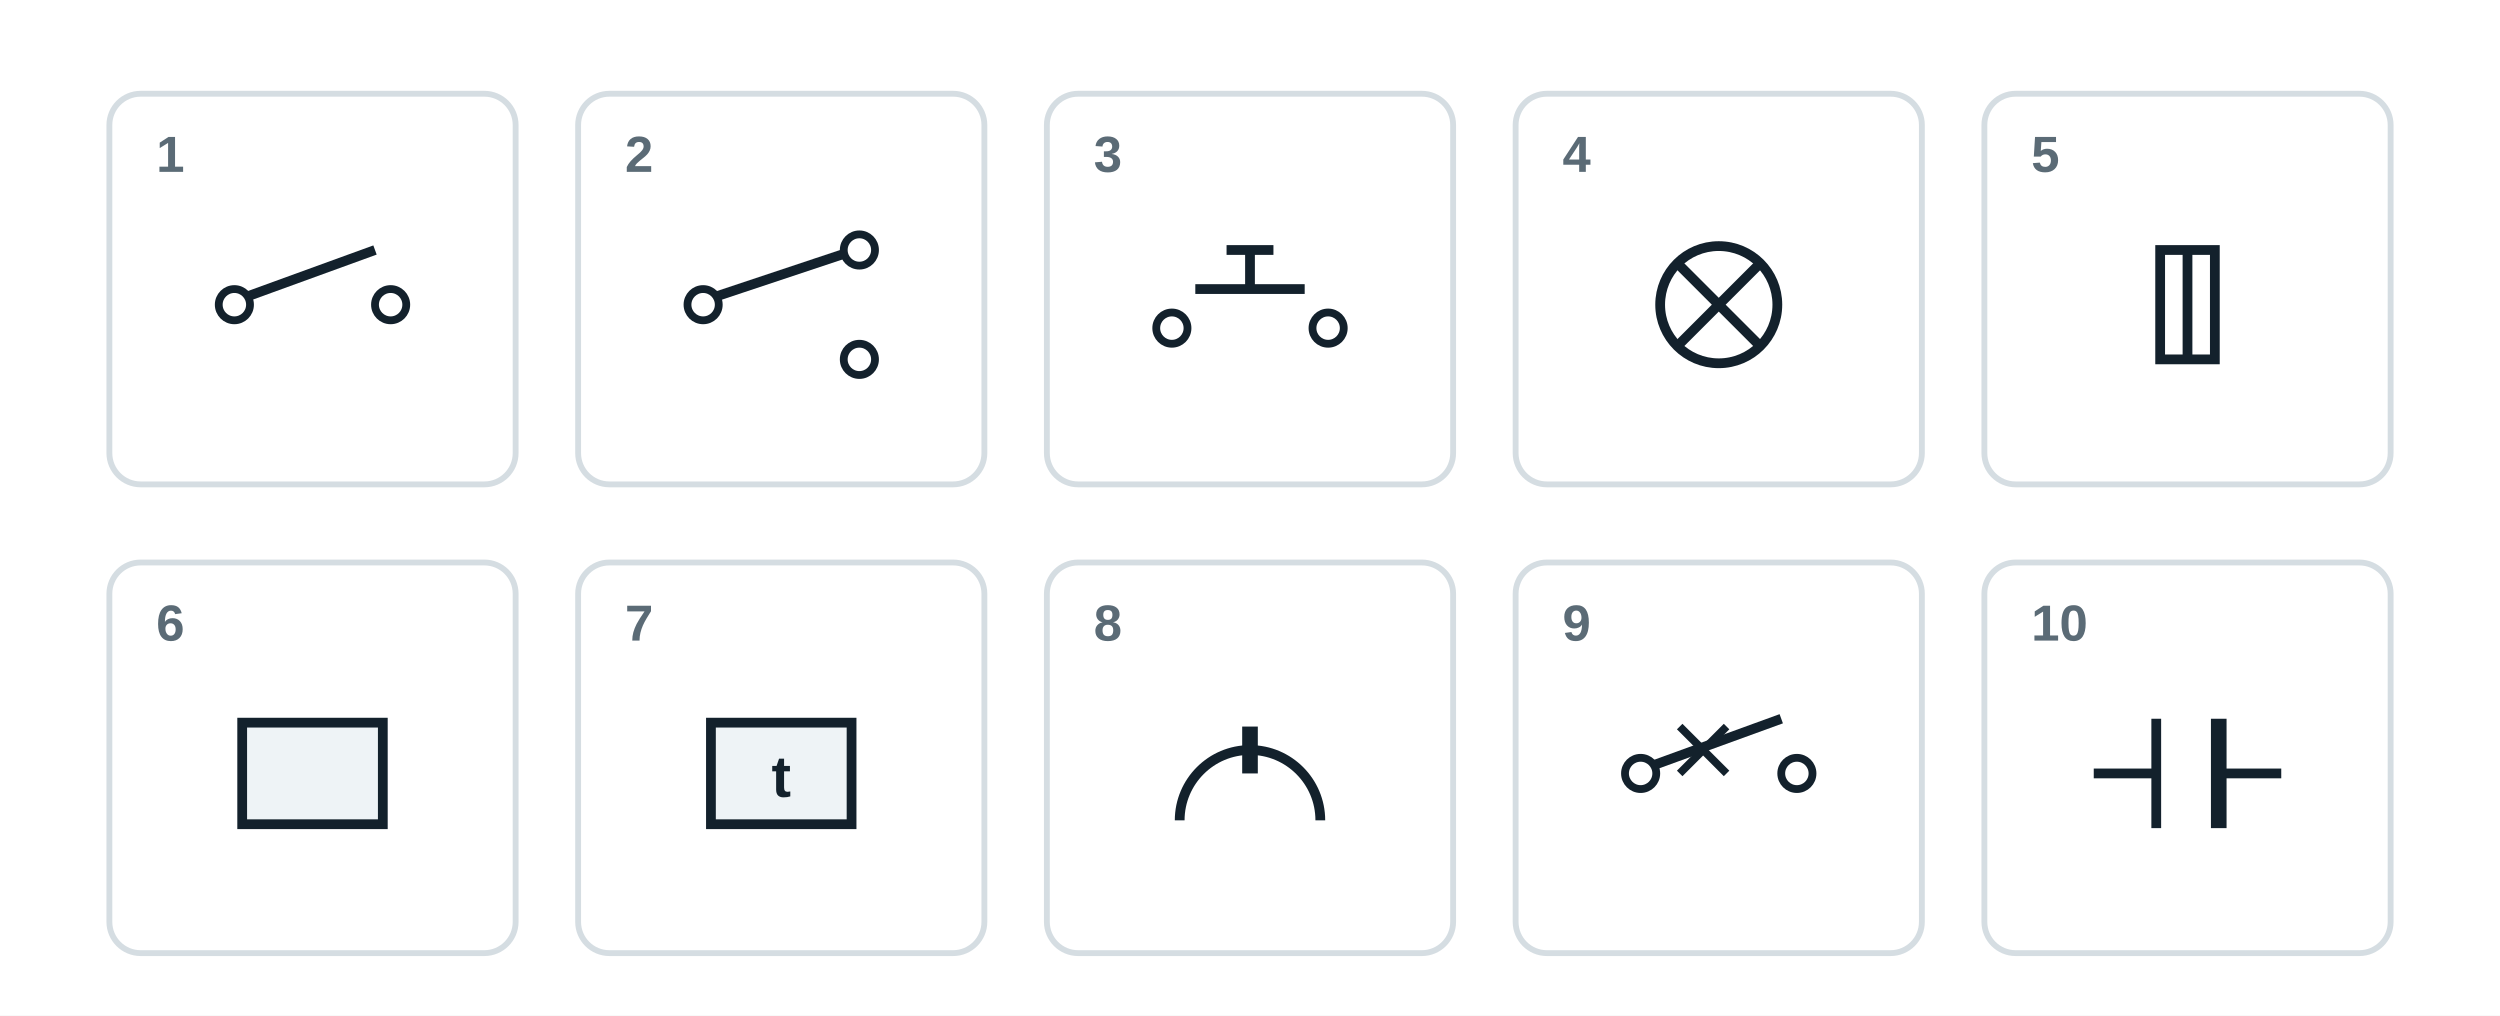
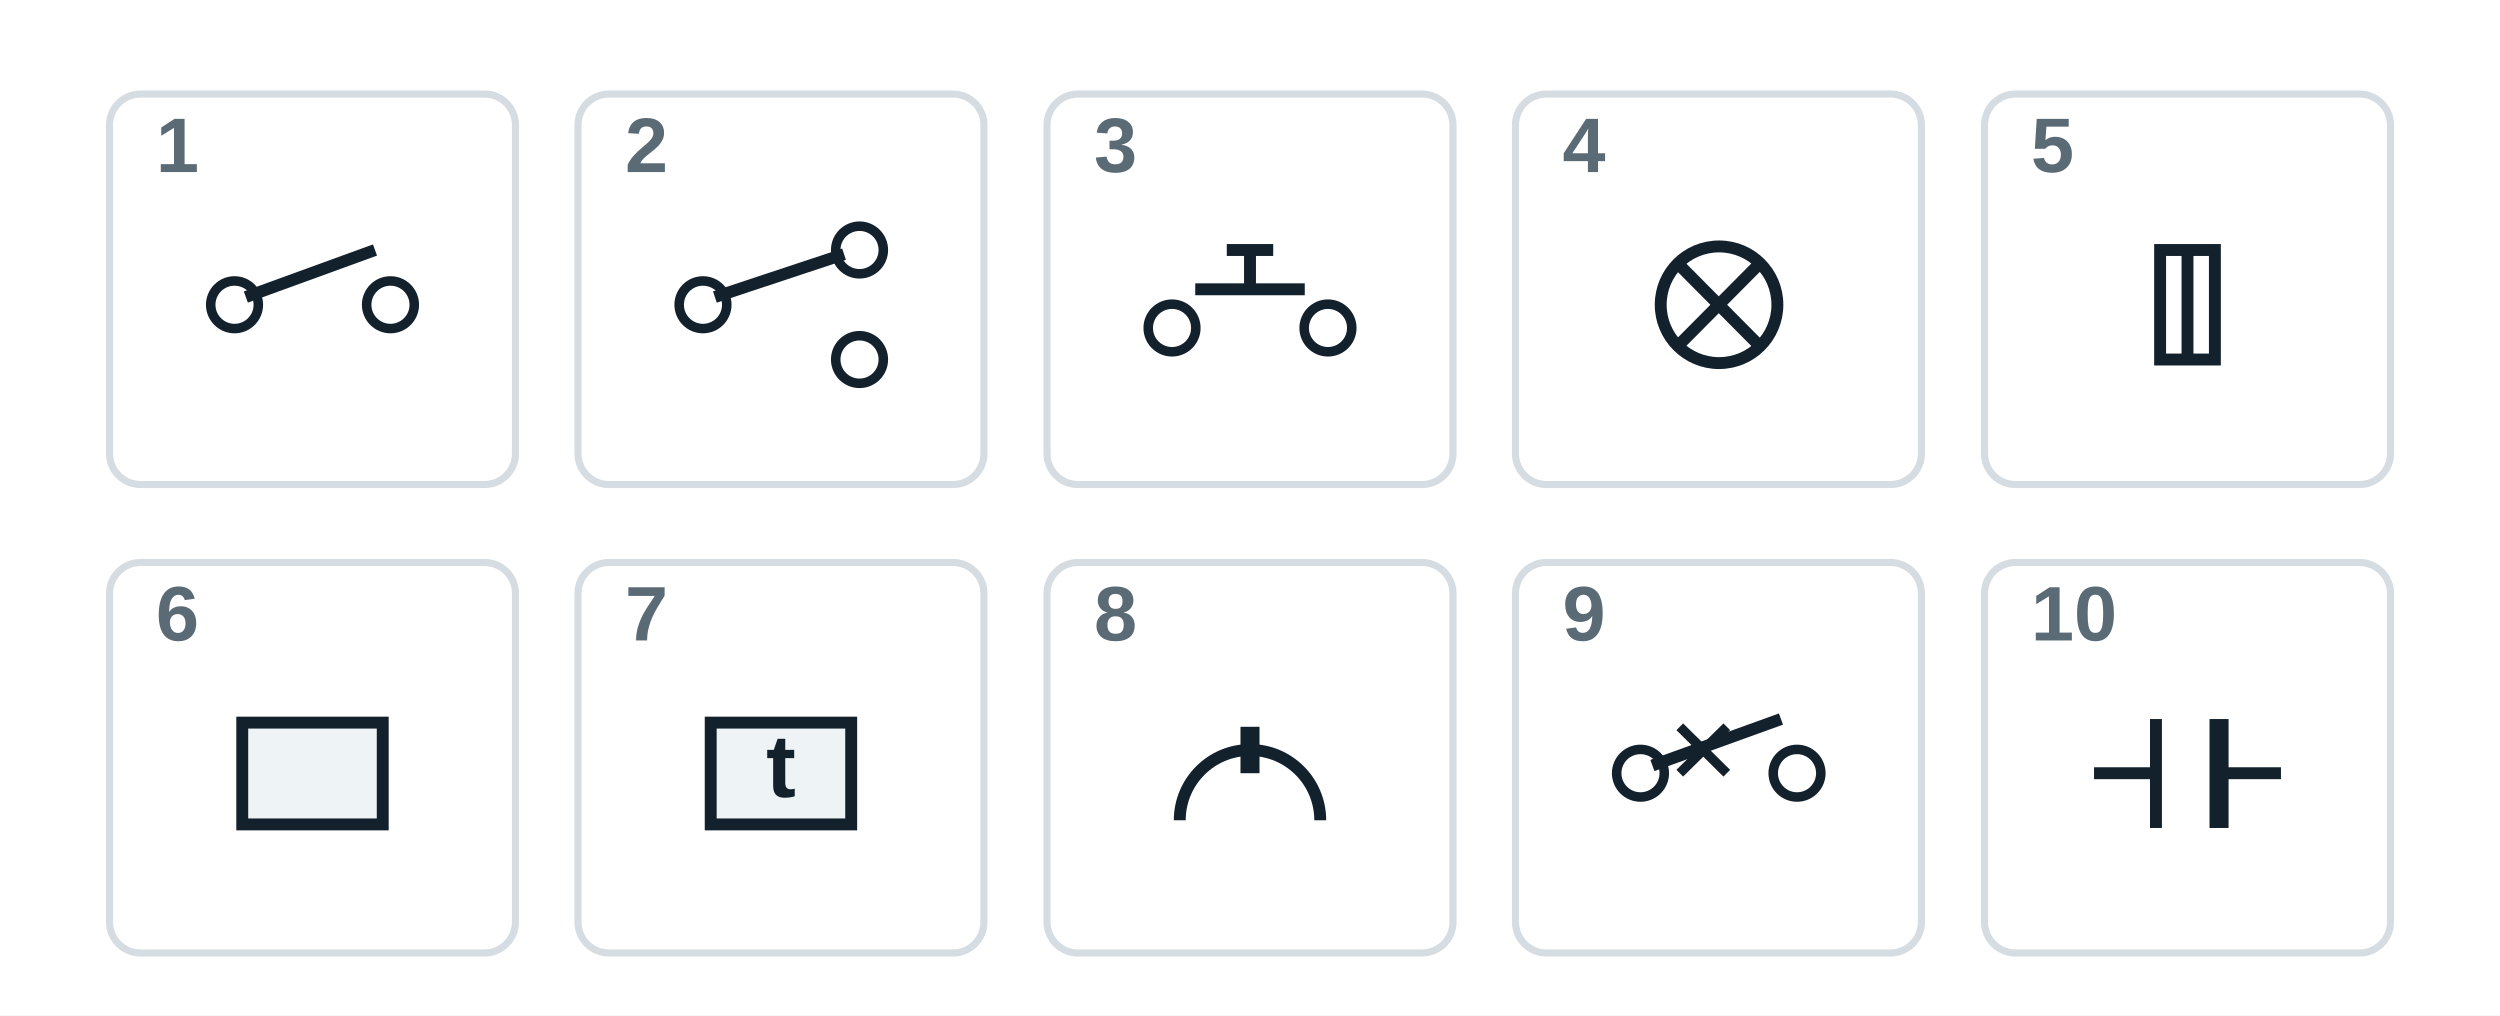
- <svg xmlns="http://www.w3.org/2000/svg" viewBox="0 0 640 260" font-family="Arial, sans-serif">
-   <rect width="640" height="260" fill="#fff" />
-   <rect x="28" y="24" width="104" height="100" rx="8" fill="none" stroke="#d5dde2" stroke-width="1.5" />
-   <text x="40" y="44" font-size="13" text-anchor="start" fill="#5b6b76" font-weight="bold">1</text>
-   <rect x="148" y="24" width="104" height="100" rx="8" fill="none" stroke="#d5dde2" stroke-width="1.5" />
-   <text x="160" y="44" font-size="13" text-anchor="start" fill="#5b6b76" font-weight="bold">2</text>
-   <rect x="268" y="24" width="104" height="100" rx="8" fill="none" stroke="#d5dde2" stroke-width="1.5" />
-   <text x="280" y="44" font-size="13" text-anchor="start" fill="#5b6b76" font-weight="bold">3</text>
-   <rect x="388" y="24" width="104" height="100" rx="8" fill="none" stroke="#d5dde2" stroke-width="1.5" />
-   <text x="400" y="44" font-size="13" text-anchor="start" fill="#5b6b76" font-weight="bold">4</text>
-   <rect x="508" y="24" width="104" height="100" rx="8" fill="none" stroke="#d5dde2" stroke-width="1.5" />
-   <text x="520" y="44" font-size="13" text-anchor="start" fill="#5b6b76" font-weight="bold">5</text>
-   <rect x="28" y="144" width="104" height="100" rx="8" fill="none" stroke="#d5dde2" stroke-width="1.5" />
-   <text x="40" y="164" font-size="13" text-anchor="start" fill="#5b6b76" font-weight="bold">6</text>
-   <rect x="148" y="144" width="104" height="100" rx="8" fill="none" stroke="#d5dde2" stroke-width="1.5" />
-   <text x="160" y="164" font-size="13" text-anchor="start" fill="#5b6b76" font-weight="bold">7</text>
-   <rect x="268" y="144" width="104" height="100" rx="8" fill="none" stroke="#d5dde2" stroke-width="1.5" />
-   <text x="280" y="164" font-size="13" text-anchor="start" fill="#5b6b76" font-weight="bold">8</text>
-   <rect x="388" y="144" width="104" height="100" rx="8" fill="none" stroke="#d5dde2" stroke-width="1.5" />
-   <text x="400" y="164" font-size="13" text-anchor="start" fill="#5b6b76" font-weight="bold">9</text>
-   <rect x="508" y="144" width="104" height="100" rx="8" fill="none" stroke="#d5dde2" stroke-width="1.5" />
-   <text x="520" y="164" font-size="13" text-anchor="start" fill="#5b6b76" font-weight="bold">10</text>
-   <circle cx="60" cy="78" r="4" fill="#fff" stroke="#13212c" stroke-width="2" />
-   <circle cx="100" cy="78" r="4" fill="#fff" stroke="#13212c" stroke-width="2" />
-   <path d="M63 76L96 64" fill="none" stroke="#13212c" stroke-width="2.5" />
-   <circle cx="180" cy="78" r="4" fill="#fff" stroke="#13212c" stroke-width="2" />
-   <circle cx="220" cy="64" r="4" fill="#fff" stroke="#13212c" stroke-width="2" />
-   <circle cx="220" cy="92" r="4" fill="#fff" stroke="#13212c" stroke-width="2" />
-   <path d="M183 76L216 65" fill="none" stroke="#13212c" stroke-width="2.5" />
-   <text x="200" y="52" font-size="16" text-anchor="middle" fill="#13212c" font-weight="bold" />
-   <circle cx="300" cy="84" r="4" fill="#fff" stroke="#13212c" stroke-width="2" />
-   <circle cx="340" cy="84" r="4" fill="#fff" stroke="#13212c" stroke-width="2" />
-   <path d="M306 74H334M320 74V64M314 64H326" fill="none" stroke="#13212c" stroke-width="2.5" />
-   <circle cx="440" cy="78" r="15" fill="#fff" stroke="#13212c" stroke-width="2.5" />
-   <path d="M429.5 67.5L450.5 88.5M450.5 67.5L429.5 88.5" fill="none" stroke="#13212c" stroke-width="2.5" />
-   <rect x="553" y="64" width="14" height="28" fill="#fff" stroke="#13212c" stroke-width="2.5" />
-   <path d="M560 64V92" fill="none" stroke="#13212c" stroke-width="2.5" />
-   <text x="546" y="84" font-size="16" text-anchor="end" fill="#13212c" font-weight="bold" />
-   <rect x="62" y="185" width="36" height="26" fill="#eef3f6" stroke="#13212c" stroke-width="2.5" />
-   <text x="80" y="177" font-size="16" text-anchor="middle" fill="#13212c" font-weight="bold" />
-   <rect x="182" y="185" width="36" height="26" fill="#eef3f6" stroke="#13212c" stroke-width="2.5" />
-   <text x="200" y="204" font-size="15" text-anchor="middle" fill="#13212c" font-weight="bold">t</text>
-   <text x="200" y="177" font-size="16" text-anchor="middle" fill="#13212c" font-weight="bold" />
-   <path d="M302 210A18 18 0 0 1 338 210" fill="none" stroke="#13212c" stroke-width="2.5" />
-   <path d="M320 186V198" fill="none" stroke="#13212c" stroke-width="4" />
-   <circle cx="420" cy="198" r="4" fill="#fff" stroke="#13212c" stroke-width="2" />
-   <circle cx="460" cy="198" r="4" fill="#fff" stroke="#13212c" stroke-width="2" />
-   <path d="M423 196L456 184" fill="none" stroke="#13212c" stroke-width="2.5" />
-   <path d="M430 186L442 198M442 186L430 198" fill="none" stroke="#13212c" stroke-width="2" />
-   <path d="M536 198H552M568 198H584M552 184V212" fill="none" stroke="#13212c" stroke-width="2.5" />
-   <path d="M568 184V212" fill="none" stroke="#13212c" stroke-width="4" />
+ <svg xmlns="http://www.w3.org/2000/svg" viewBox="0 0 420 170.6" font-family="Arial, sans-serif">
+   <rect width="420" height="170.6" fill="#fff" />
+   <rect x="18.4" y="15.8" width="68.2" height="65.6" rx="5.2" fill="none" stroke="#d5dde2" stroke-width="1.2" />
+   <text x="26.2" y="28.9" font-size="13" text-anchor="start" fill="#5b6b76" font-weight="bold">1</text>
+   <rect x="97.1" y="15.8" width="68.2" height="65.6" rx="5.2" fill="none" stroke="#d5dde2" stroke-width="1.2" />
+   <text x="105" y="28.9" font-size="13" text-anchor="start" fill="#5b6b76" font-weight="bold">2</text>
+   <rect x="175.9" y="15.8" width="68.2" height="65.6" rx="5.2" fill="none" stroke="#d5dde2" stroke-width="1.2" />
+   <text x="183.8" y="28.9" font-size="13" text-anchor="start" fill="#5b6b76" font-weight="bold">3</text>
+   <rect x="254.6" y="15.8" width="68.2" height="65.6" rx="5.2" fill="none" stroke="#d5dde2" stroke-width="1.2" />
+   <text x="262.5" y="28.9" font-size="13" text-anchor="start" fill="#5b6b76" font-weight="bold">4</text>
+   <rect x="333.4" y="15.8" width="68.2" height="65.6" rx="5.2" fill="none" stroke="#d5dde2" stroke-width="1.2" />
+   <text x="341.2" y="28.9" font-size="13" text-anchor="start" fill="#5b6b76" font-weight="bold">5</text>
+   <rect x="18.4" y="94.5" width="68.2" height="65.6" rx="5.2" fill="none" stroke="#d5dde2" stroke-width="1.2" />
+   <text x="26.2" y="107.6" font-size="13" text-anchor="start" fill="#5b6b76" font-weight="bold">6</text>
+   <rect x="97.1" y="94.5" width="68.2" height="65.6" rx="5.2" fill="none" stroke="#d5dde2" stroke-width="1.2" />
+   <text x="105" y="107.6" font-size="13" text-anchor="start" fill="#5b6b76" font-weight="bold">7</text>
+   <rect x="175.9" y="94.5" width="68.2" height="65.6" rx="5.2" fill="none" stroke="#d5dde2" stroke-width="1.2" />
+   <text x="183.8" y="107.6" font-size="13" text-anchor="start" fill="#5b6b76" font-weight="bold">8</text>
+   <rect x="254.6" y="94.5" width="68.2" height="65.6" rx="5.2" fill="none" stroke="#d5dde2" stroke-width="1.2" />
+   <text x="262.5" y="107.6" font-size="13" text-anchor="start" fill="#5b6b76" font-weight="bold">9</text>
+   <rect x="333.4" y="94.5" width="68.2" height="65.6" rx="5.2" fill="none" stroke="#d5dde2" stroke-width="1.2" />
+   <text x="341.2" y="107.6" font-size="13" text-anchor="start" fill="#5b6b76" font-weight="bold">10</text>
+   <circle cx="39.4" cy="51.2" r="4" fill="#fff" stroke="#13212c" stroke-width="1.6" />
+   <circle cx="65.6" cy="51.2" r="4" fill="#fff" stroke="#13212c" stroke-width="1.6" />
+   <path d="M41.3 49.9L63 42" fill="none" stroke="#13212c" stroke-width="2" />
+   <circle cx="118.1" cy="51.2" r="4" fill="#fff" stroke="#13212c" stroke-width="1.6" />
+   <circle cx="144.4" cy="42" r="4" fill="#fff" stroke="#13212c" stroke-width="1.6" />
+   <circle cx="144.4" cy="60.4" r="4" fill="#fff" stroke="#13212c" stroke-width="1.6" />
+   <path d="M120.1 49.9L141.8 42.7" fill="none" stroke="#13212c" stroke-width="2" />
+   <text x="131.2" y="34.1" font-size="16" text-anchor="middle" fill="#13212c" font-weight="bold" />
+   <circle cx="196.9" cy="55.1" r="4" fill="#fff" stroke="#13212c" stroke-width="1.6" />
+   <circle cx="223.1" cy="55.1" r="4" fill="#fff" stroke="#13212c" stroke-width="1.6" />
+   <path d="M200.8 48.6H219.2M210 48.6V42M206.1 42H213.9" fill="none" stroke="#13212c" stroke-width="2" />
+   <circle cx="288.8" cy="51.2" r="9.8" fill="#fff" stroke="#13212c" stroke-width="2" />
+   <path d="M281.9 44.3L295.6 58.1M295.6 44.3L281.9 58.1" fill="none" stroke="#13212c" stroke-width="2" />
+   <rect x="362.9" y="42" width="9.2" height="18.4" fill="#fff" stroke="#13212c" stroke-width="2" />
+   <path d="M367.5 42V60.4" fill="none" stroke="#13212c" stroke-width="2" />
+   <text x="358.3" y="55.1" font-size="16" text-anchor="end" fill="#13212c" font-weight="bold" />
+   <rect x="40.7" y="121.4" width="23.6" height="17.1" fill="#eef3f6" stroke="#13212c" stroke-width="2" />
+   <text x="52.5" y="116.2" font-size="16" text-anchor="middle" fill="#13212c" font-weight="bold" />
+   <rect x="119.4" y="121.4" width="23.6" height="17.1" fill="#eef3f6" stroke="#13212c" stroke-width="2" />
+   <text x="131.2" y="133.9" font-size="15" text-anchor="middle" fill="#13212c" font-weight="bold">t</text>
+   <text x="131.2" y="116.2" font-size="16" text-anchor="middle" fill="#13212c" font-weight="bold" />
+   <path d="M198.2 137.8A11.8 11.8 0 0 1 221.8 137.8" fill="none" stroke="#13212c" stroke-width="2" />
+   <path d="M210 122.1V129.9" fill="none" stroke="#13212c" stroke-width="3.2" />
+   <circle cx="275.6" cy="129.9" r="4" fill="#fff" stroke="#13212c" stroke-width="1.6" />
+   <circle cx="301.9" cy="129.9" r="4" fill="#fff" stroke="#13212c" stroke-width="1.6" />
+   <path d="M277.6 128.6L299.2 120.8" fill="none" stroke="#13212c" stroke-width="2" />
+   <path d="M282.2 122.1L290.1 129.9M290.1 122.1L282.2 129.9" fill="none" stroke="#13212c" stroke-width="1.6" />
+   <path d="M351.8 129.9H362.2M372.8 129.9H383.2M362.2 120.8V139.1" fill="none" stroke="#13212c" stroke-width="2" />
+   <path d="M372.8 120.8V139.1" fill="none" stroke="#13212c" stroke-width="3.2" />
</svg>
